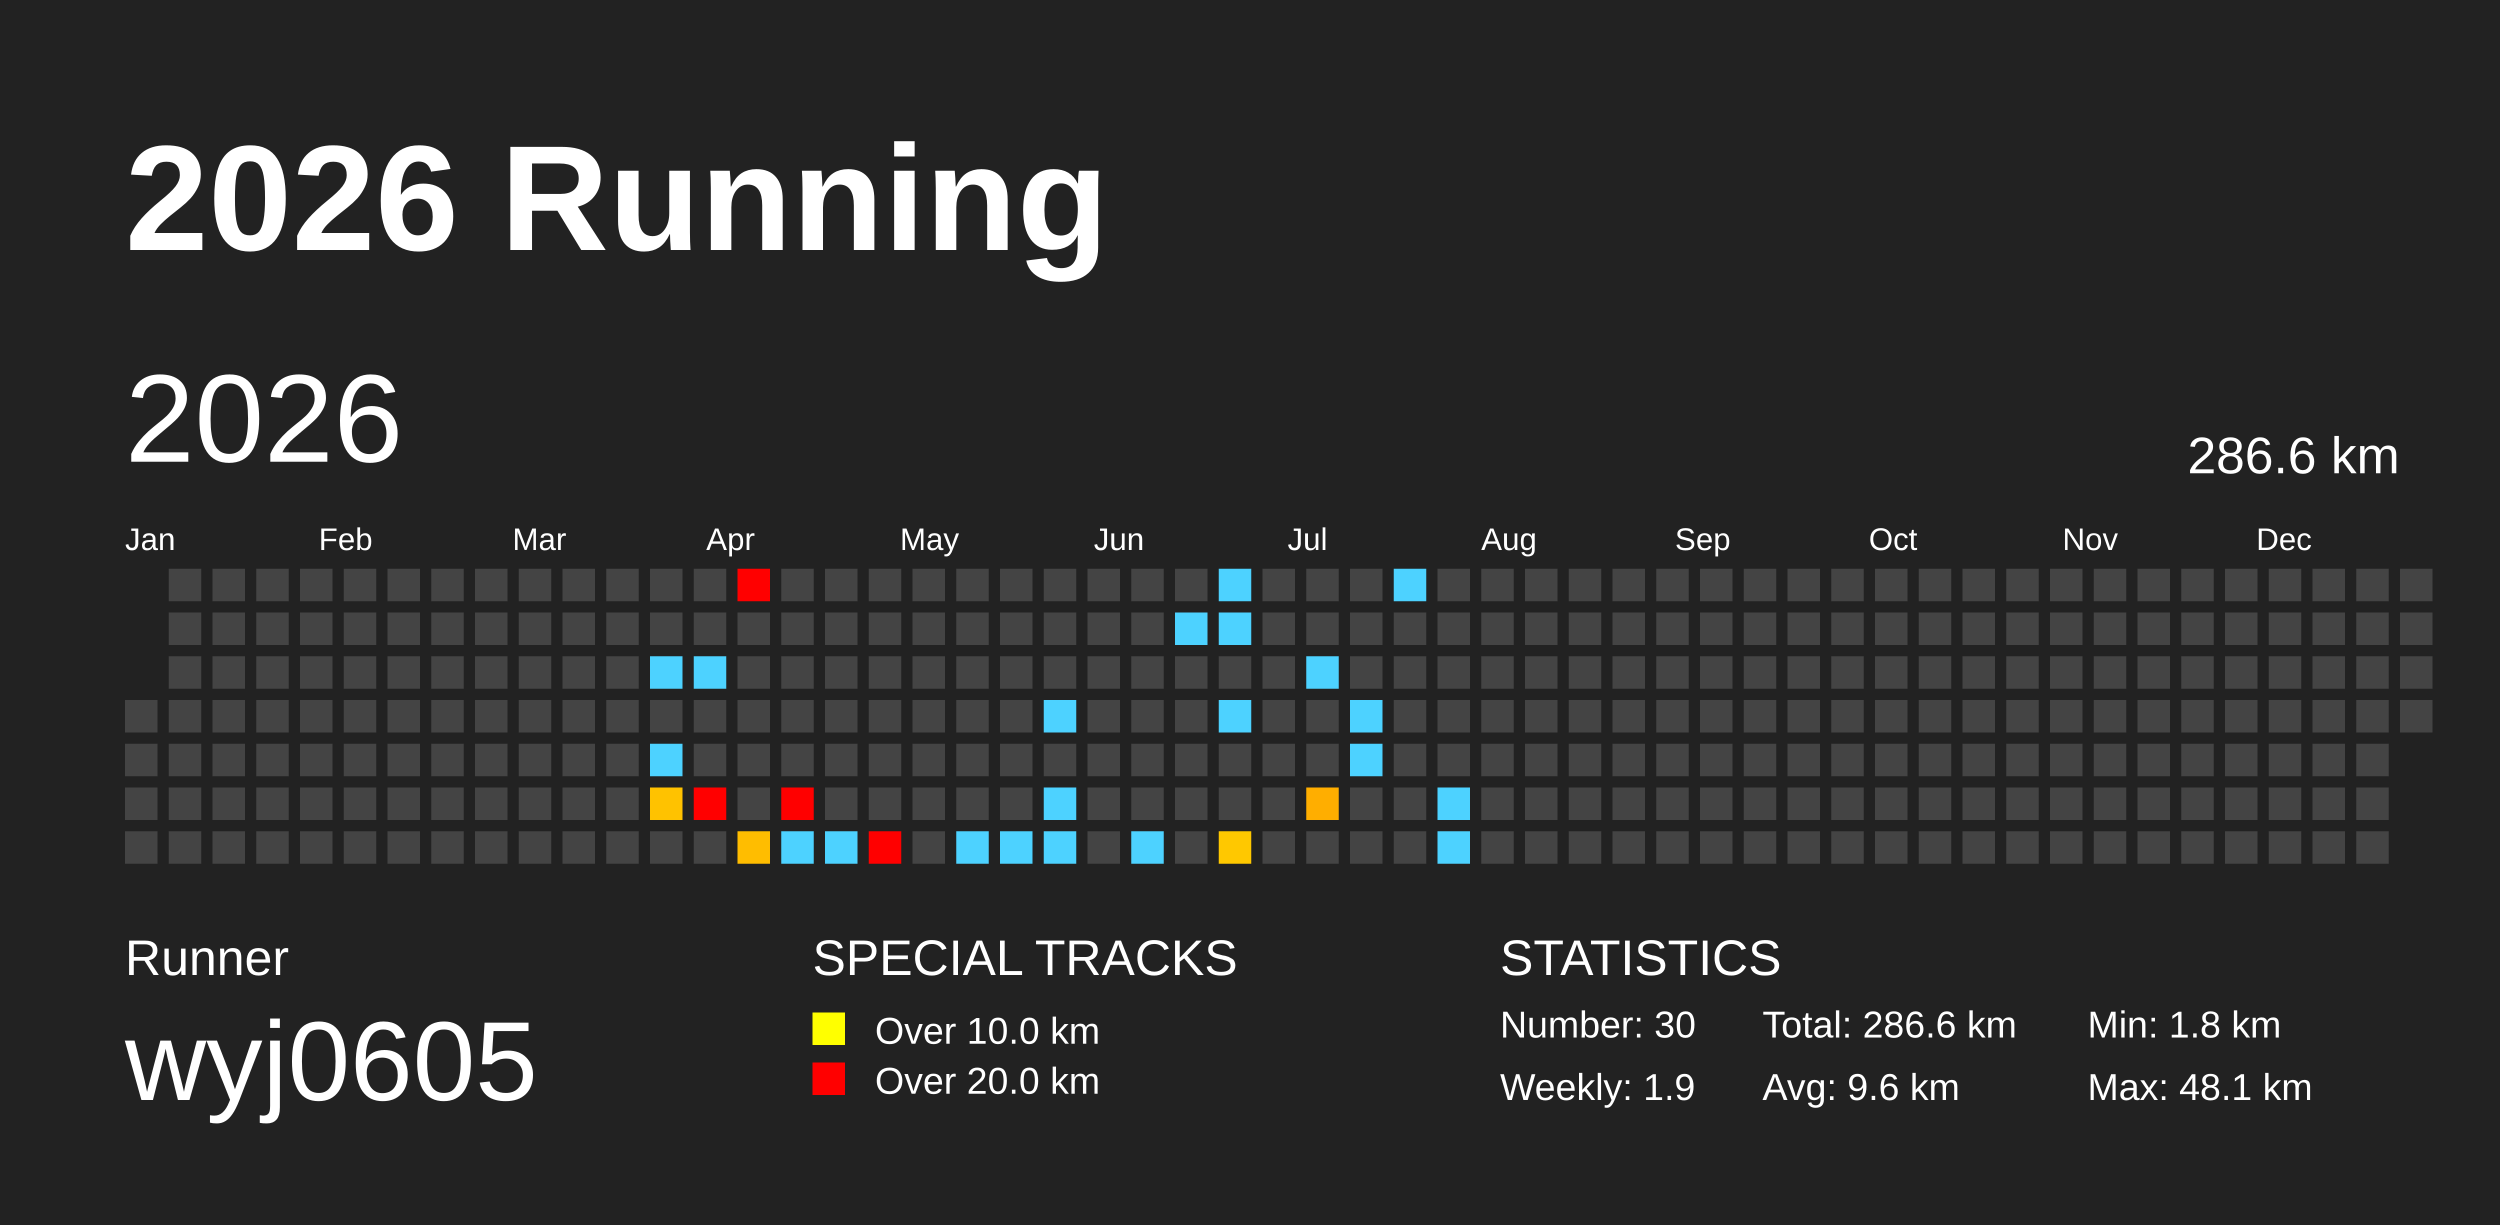
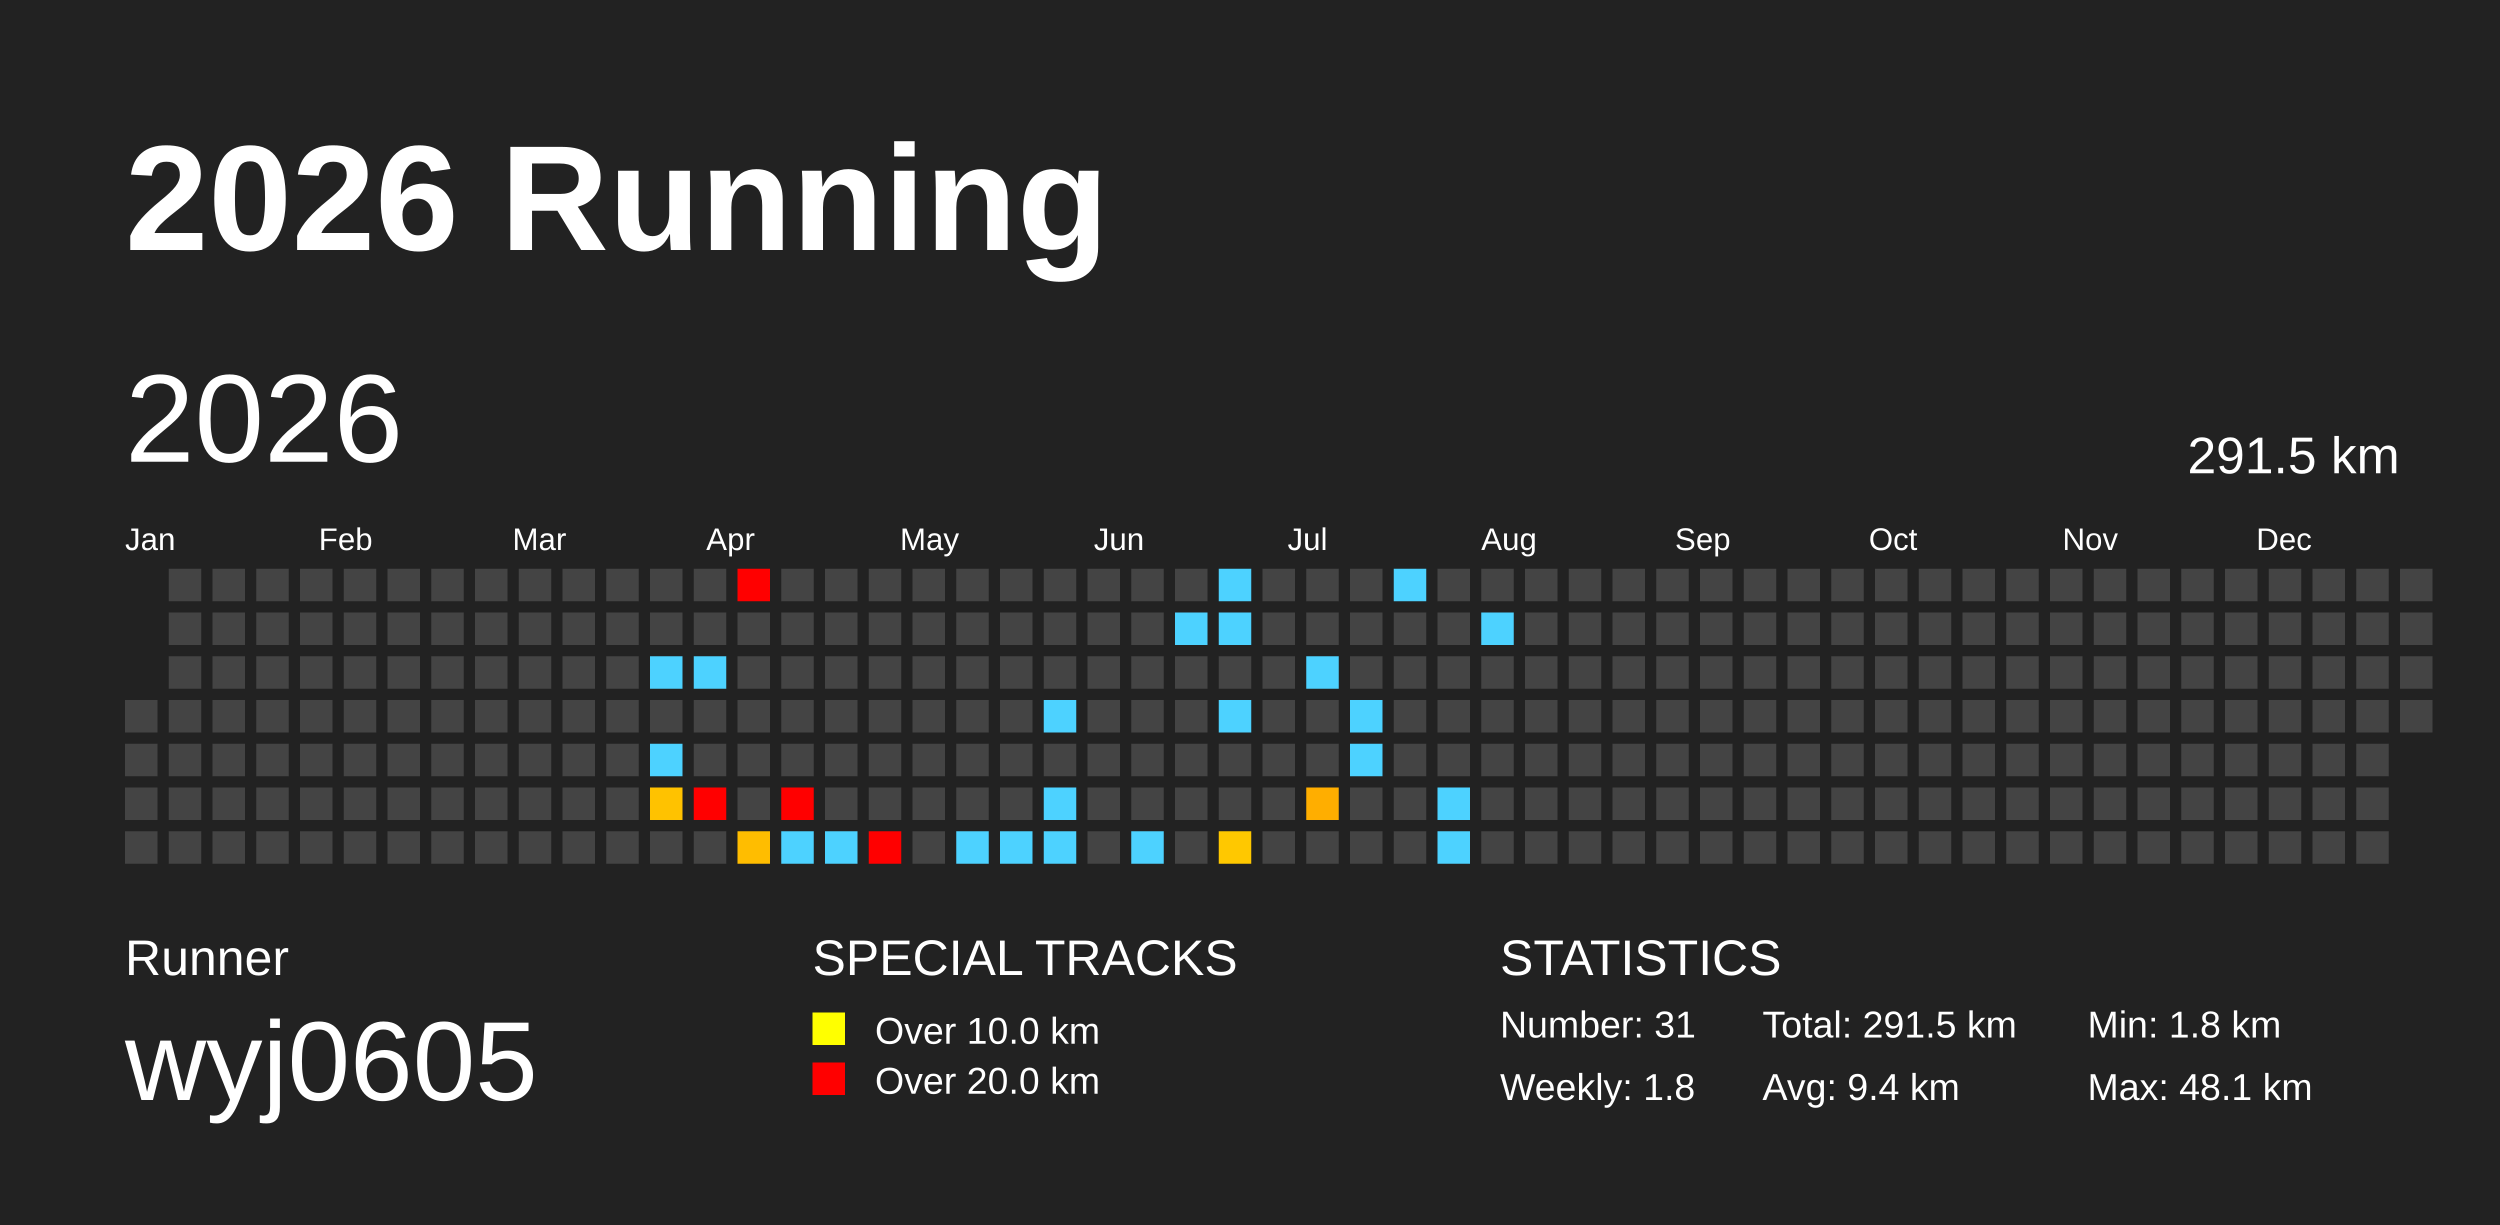
<svg xmlns="http://www.w3.org/2000/svg" baseProfile="full" height="98mm" version="1.1" viewBox="0,0,200,98" width="200mm">
  <defs />
  <rect fill="#222222" height="98" width="200" x="0" y="0" />
  <text fill="#FFFFFF" style="font-size:12px; font-family:Arial; font-weight:bold;" x="10" y="20">2026 Running</text>
  <text fill="#FFFFFF" style="font-size:4px; font-family:Arial" x="10" y="78">Runner</text>
  <text fill="#FFFFFF" style="font-size:9px; font-family:Arial" x="10" y="88">wyj0605</text>
  <text fill="#FFFFFF" style="font-size:4px; font-family:Arial" x="65" y="78">SPECIAL TRACKS</text>
  <rect fill="yellow" height="2.6" width="2.6" x="65" y="81" />
  <text fill="#FFFFFF" style="font-size:3px; font-family:Arial" x="70" y="83.5">Over 10.0 km</text>
  <rect fill="red" height="2.6" width="2.6" x="65" y="85" />
  <text fill="#FFFFFF" style="font-size:3px; font-family:Arial" x="70" y="87.5">Over 20.0 km</text>
  <text fill="#FFFFFF" style="font-size:4px; font-family:Arial" x="120" y="78">STATISTICS</text>
-   <text fill="#FFFFFF" style="font-size:3px; font-family:Arial" x="120" y="83">Number: 30</text>
-   <text fill="#FFFFFF" style="font-size:3px; font-family:Arial" x="120" y="88">Weekly: 1.9</text>
-   <text fill="#FFFFFF" style="font-size:3px; font-family:Arial" x="141" y="83">Total: 286.6 km</text>
-   <text fill="#FFFFFF" style="font-size:3px; font-family:Arial" x="141" y="88">Avg: 9.6 km</text>
+   <text fill="#FFFFFF" style="font-size:3px; font-family:Arial" x="120" y="83">Number: 31</text>
+   <text fill="#FFFFFF" style="font-size:3px; font-family:Arial" x="120" y="88">Weekly: 1.8</text>
+   <text fill="#FFFFFF" style="font-size:3px; font-family:Arial" x="141" y="83">Total: 291.5 km</text>
+   <text fill="#FFFFFF" style="font-size:3px; font-family:Arial" x="141" y="88">Avg: 9.4 km</text>
  <text fill="#FFFFFF" style="font-size:3px; font-family:Arial" x="167" y="83">Min: 1.8 km</text>
  <text fill="#FFFFFF" style="font-size:3px; font-family:Arial" x="167" y="88">Max: 48.1 km</text>
  <text dominant-baseline="hanging" fill="#FFFFFF" style="font-size:10.0px; font-family:Arial;" x="10" y="30">2026</text>
-   <text dominant-baseline="hanging" fill="#FFFFFF" style="font-size:4.125px; font-family:Arial;" x="175" y="35">286.6 km</text>
+   <text dominant-baseline="hanging" fill="#FFFFFF" style="font-size:4.125px; font-family:Arial;" x="175" y="35">291.5 km</text>
  <text fill="#FFFFFF" style="font-size:2.5px; font-family:Arial" x="10.0" y="44">Jan</text>
  <text fill="#FFFFFF" style="font-size:2.5px; font-family:Arial" x="25.5" y="44">Feb</text>
  <text fill="#FFFFFF" style="font-size:2.5px; font-family:Arial" x="41.0" y="44">Mar</text>
  <text fill="#FFFFFF" style="font-size:2.5px; font-family:Arial" x="56.5" y="44">Apr</text>
  <text fill="#FFFFFF" style="font-size:2.5px; font-family:Arial" x="72.0" y="44">May</text>
  <text fill="#FFFFFF" style="font-size:2.5px; font-family:Arial" x="87.5" y="44">Jun</text>
  <text fill="#FFFFFF" style="font-size:2.5px; font-family:Arial" x="103.0" y="44">Jul</text>
  <text fill="#FFFFFF" style="font-size:2.5px; font-family:Arial" x="118.5" y="44">Aug</text>
  <text fill="#FFFFFF" style="font-size:2.5px; font-family:Arial" x="134.0" y="44">Sep</text>
  <text fill="#FFFFFF" style="font-size:2.5px; font-family:Arial" x="149.5" y="44">Oct</text>
  <text fill="#FFFFFF" style="font-size:2.5px; font-family:Arial" x="165.0" y="44">Nov</text>
  <text fill="#FFFFFF" style="font-size:2.5px; font-family:Arial" x="180.5" y="44">Dec</text>
  <rect fill="#444444" height="2.6" width="2.6" x="10.0" y="56.0" />
  <rect fill="#444444" height="2.6" width="2.6" x="10.0" y="59.5" />
  <rect fill="#444444" height="2.6" width="2.6" x="10.0" y="63.0" />
  <rect fill="#444444" height="2.6" width="2.6" x="10.0" y="66.5" />
  <rect fill="#444444" height="2.6" width="2.6" x="13.5" y="45.5" />
  <rect fill="#444444" height="2.6" width="2.6" x="13.5" y="49.0" />
  <rect fill="#444444" height="2.6" width="2.6" x="13.5" y="52.5" />
  <rect fill="#444444" height="2.6" width="2.6" x="13.5" y="56.0" />
  <rect fill="#444444" height="2.6" width="2.6" x="13.5" y="59.5" />
  <rect fill="#444444" height="2.6" width="2.6" x="13.5" y="63.0" />
  <rect fill="#444444" height="2.6" width="2.6" x="13.5" y="66.5" />
  <rect fill="#444444" height="2.6" width="2.6" x="17.0" y="45.5" />
  <rect fill="#444444" height="2.6" width="2.6" x="17.0" y="49.0" />
  <rect fill="#444444" height="2.6" width="2.6" x="17.0" y="52.5" />
  <rect fill="#444444" height="2.6" width="2.6" x="17.0" y="56.0" />
  <rect fill="#444444" height="2.6" width="2.6" x="17.0" y="59.5" />
  <rect fill="#444444" height="2.6" width="2.6" x="17.0" y="63.0" />
  <rect fill="#444444" height="2.6" width="2.6" x="17.0" y="66.5" />
  <rect fill="#444444" height="2.6" width="2.6" x="20.5" y="45.5" />
  <rect fill="#444444" height="2.6" width="2.6" x="20.5" y="49.0" />
  <rect fill="#444444" height="2.6" width="2.6" x="20.5" y="52.5" />
  <rect fill="#444444" height="2.6" width="2.6" x="20.5" y="56.0" />
  <rect fill="#444444" height="2.6" width="2.6" x="20.5" y="59.5" />
  <rect fill="#444444" height="2.6" width="2.6" x="20.5" y="63.0" />
  <rect fill="#444444" height="2.6" width="2.6" x="20.5" y="66.5" />
  <rect fill="#444444" height="2.6" width="2.6" x="24.0" y="45.5" />
  <rect fill="#444444" height="2.6" width="2.6" x="24.0" y="49.0" />
  <rect fill="#444444" height="2.6" width="2.6" x="24.0" y="52.5" />
  <rect fill="#444444" height="2.6" width="2.6" x="24.0" y="56.0" />
  <rect fill="#444444" height="2.6" width="2.6" x="24.0" y="59.5" />
  <rect fill="#444444" height="2.6" width="2.6" x="24.0" y="63.0" />
  <rect fill="#444444" height="2.6" width="2.6" x="24.0" y="66.5" />
  <rect fill="#444444" height="2.6" width="2.6" x="27.5" y="45.5" />
  <rect fill="#444444" height="2.6" width="2.6" x="27.5" y="49.0" />
  <rect fill="#444444" height="2.6" width="2.6" x="27.5" y="52.5" />
  <rect fill="#444444" height="2.6" width="2.6" x="27.5" y="56.0" />
  <rect fill="#444444" height="2.6" width="2.6" x="27.5" y="59.5" />
  <rect fill="#444444" height="2.6" width="2.6" x="27.5" y="63.0" />
  <rect fill="#444444" height="2.6" width="2.6" x="27.5" y="66.5" />
  <rect fill="#444444" height="2.6" width="2.6" x="31.0" y="45.5" />
  <rect fill="#444444" height="2.6" width="2.6" x="31.0" y="49.0" />
  <rect fill="#444444" height="2.6" width="2.6" x="31.0" y="52.5" />
  <rect fill="#444444" height="2.6" width="2.6" x="31.0" y="56.0" />
  <rect fill="#444444" height="2.6" width="2.6" x="31.0" y="59.5" />
  <rect fill="#444444" height="2.6" width="2.6" x="31.0" y="63.0" />
  <rect fill="#444444" height="2.6" width="2.6" x="31.0" y="66.5" />
  <rect fill="#444444" height="2.6" width="2.6" x="34.5" y="45.5" />
  <rect fill="#444444" height="2.6" width="2.6" x="34.5" y="49.0" />
  <rect fill="#444444" height="2.6" width="2.6" x="34.5" y="52.5" />
  <rect fill="#444444" height="2.6" width="2.6" x="34.5" y="56.0" />
  <rect fill="#444444" height="2.6" width="2.6" x="34.5" y="59.5" />
  <rect fill="#444444" height="2.6" width="2.6" x="34.5" y="63.0" />
  <rect fill="#444444" height="2.6" width="2.6" x="34.5" y="66.5" />
  <rect fill="#444444" height="2.6" width="2.6" x="38.0" y="45.5" />
  <rect fill="#444444" height="2.6" width="2.6" x="38.0" y="49.0" />
  <rect fill="#444444" height="2.6" width="2.6" x="38.0" y="52.5" />
  <rect fill="#444444" height="2.6" width="2.6" x="38.0" y="56.0" />
  <rect fill="#444444" height="2.6" width="2.6" x="38.0" y="59.5" />
  <rect fill="#444444" height="2.6" width="2.6" x="38.0" y="63.0" />
  <rect fill="#444444" height="2.6" width="2.6" x="38.0" y="66.5" />
  <rect fill="#444444" height="2.6" width="2.6" x="41.5" y="45.5" />
  <rect fill="#444444" height="2.6" width="2.6" x="41.5" y="49.0" />
  <rect fill="#444444" height="2.6" width="2.6" x="41.5" y="52.5" />
  <rect fill="#444444" height="2.6" width="2.6" x="41.5" y="56.0" />
  <rect fill="#444444" height="2.6" width="2.6" x="41.5" y="59.5" />
  <rect fill="#444444" height="2.6" width="2.6" x="41.5" y="63.0" />
  <rect fill="#444444" height="2.6" width="2.6" x="41.5" y="66.5" />
  <rect fill="#444444" height="2.6" width="2.6" x="45.0" y="45.5" />
  <rect fill="#444444" height="2.6" width="2.6" x="45.0" y="49.0" />
  <rect fill="#444444" height="2.6" width="2.6" x="45.0" y="52.5" />
  <rect fill="#444444" height="2.6" width="2.6" x="45.0" y="56.0" />
  <rect fill="#444444" height="2.6" width="2.6" x="45.0" y="59.5" />
  <rect fill="#444444" height="2.6" width="2.6" x="45.0" y="63.0" />
  <rect fill="#444444" height="2.6" width="2.6" x="45.0" y="66.5" />
  <rect fill="#444444" height="2.6" width="2.6" x="48.5" y="45.5" />
  <rect fill="#444444" height="2.6" width="2.6" x="48.5" y="49.0" />
  <rect fill="#444444" height="2.6" width="2.6" x="48.5" y="52.5" />
  <rect fill="#444444" height="2.6" width="2.6" x="48.5" y="56.0" />
  <rect fill="#444444" height="2.6" width="2.6" x="48.5" y="59.5" />
  <rect fill="#444444" height="2.6" width="2.6" x="48.5" y="63.0" />
  <rect fill="#444444" height="2.6" width="2.6" x="48.5" y="66.5" />
  <rect fill="#444444" height="2.6" width="2.6" x="52.0" y="45.5" />
  <rect fill="#444444" height="2.6" width="2.6" x="52.0" y="49.0" />
  <rect fill="#4dd2ff" height="2.6" width="2.6" x="52.0" y="52.5" />
  <rect fill="#444444" height="2.6" width="2.6" x="52.0" y="56.0" />
  <rect fill="#4dd2ff" height="2.6" width="2.6" x="52.0" y="59.5" />
  <rect fill="#ffc200" height="2.6" width="2.6" x="52.0" y="63.0" />
  <rect fill="#444444" height="2.6" width="2.6" x="52.0" y="66.5" />
  <rect fill="#444444" height="2.6" width="2.6" x="55.5" y="45.5" />
  <rect fill="#444444" height="2.6" width="2.6" x="55.5" y="49.0" />
  <rect fill="#4dd2ff" height="2.6" width="2.6" x="55.5" y="52.5" />
  <rect fill="#444444" height="2.6" width="2.6" x="55.5" y="56.0" />
  <rect fill="#444444" height="2.6" width="2.6" x="55.5" y="59.5" />
  <rect fill="red" height="2.6" width="2.6" x="55.5" y="63.0" />
  <rect fill="#444444" height="2.6" width="2.6" x="55.5" y="66.5" />
  <rect fill="red" height="2.6" width="2.6" x="59.0" y="45.5" />
  <rect fill="#444444" height="2.6" width="2.6" x="59.0" y="49.0" />
  <rect fill="#444444" height="2.6" width="2.6" x="59.0" y="52.5" />
  <rect fill="#444444" height="2.6" width="2.6" x="59.0" y="56.0" />
  <rect fill="#444444" height="2.6" width="2.6" x="59.0" y="59.5" />
  <rect fill="#444444" height="2.6" width="2.6" x="59.0" y="63.0" />
  <rect fill="#ffbd00" height="2.6" width="2.6" x="59.0" y="66.5" />
  <rect fill="#444444" height="2.6" width="2.6" x="62.5" y="45.5" />
  <rect fill="#444444" height="2.6" width="2.6" x="62.5" y="49.0" />
  <rect fill="#444444" height="2.6" width="2.6" x="62.5" y="52.5" />
  <rect fill="#444444" height="2.6" width="2.6" x="62.5" y="56.0" />
  <rect fill="#444444" height="2.6" width="2.6" x="62.5" y="59.5" />
  <rect fill="red" height="2.6" width="2.6" x="62.5" y="63.0" />
  <rect fill="#4dd2ff" height="2.6" width="2.6" x="62.5" y="66.5" />
  <rect fill="#444444" height="2.6" width="2.6" x="66.0" y="45.5" />
  <rect fill="#444444" height="2.6" width="2.6" x="66.0" y="49.0" />
  <rect fill="#444444" height="2.6" width="2.6" x="66.0" y="52.5" />
  <rect fill="#444444" height="2.6" width="2.6" x="66.0" y="56.0" />
  <rect fill="#444444" height="2.6" width="2.6" x="66.0" y="59.5" />
  <rect fill="#444444" height="2.6" width="2.6" x="66.0" y="63.0" />
  <rect fill="#4dd2ff" height="2.6" width="2.6" x="66.0" y="66.5" />
  <rect fill="#444444" height="2.6" width="2.6" x="69.5" y="45.5" />
  <rect fill="#444444" height="2.6" width="2.6" x="69.5" y="49.0" />
  <rect fill="#444444" height="2.6" width="2.6" x="69.5" y="52.5" />
  <rect fill="#444444" height="2.6" width="2.6" x="69.5" y="56.0" />
  <rect fill="#444444" height="2.6" width="2.6" x="69.5" y="59.5" />
  <rect fill="#444444" height="2.6" width="2.6" x="69.5" y="63.0" />
  <rect fill="red" height="2.6" width="2.6" x="69.5" y="66.5" />
  <rect fill="#444444" height="2.6" width="2.6" x="73.0" y="45.5" />
  <rect fill="#444444" height="2.6" width="2.6" x="73.0" y="49.0" />
  <rect fill="#444444" height="2.6" width="2.6" x="73.0" y="52.5" />
  <rect fill="#444444" height="2.6" width="2.6" x="73.0" y="56.0" />
  <rect fill="#444444" height="2.6" width="2.6" x="73.0" y="59.5" />
  <rect fill="#444444" height="2.6" width="2.6" x="73.0" y="63.0" />
  <rect fill="#444444" height="2.6" width="2.6" x="73.0" y="66.5" />
  <rect fill="#444444" height="2.6" width="2.6" x="76.5" y="45.5" />
  <rect fill="#444444" height="2.6" width="2.6" x="76.5" y="49.0" />
  <rect fill="#444444" height="2.6" width="2.6" x="76.5" y="52.5" />
  <rect fill="#444444" height="2.6" width="2.6" x="76.5" y="56.0" />
  <rect fill="#444444" height="2.6" width="2.6" x="76.5" y="59.5" />
  <rect fill="#444444" height="2.6" width="2.6" x="76.5" y="63.0" />
  <rect fill="#4dd2ff" height="2.6" width="2.6" x="76.5" y="66.5" />
  <rect fill="#444444" height="2.6" width="2.6" x="80.0" y="45.5" />
  <rect fill="#444444" height="2.6" width="2.6" x="80.0" y="49.0" />
  <rect fill="#444444" height="2.6" width="2.6" x="80.0" y="52.5" />
  <rect fill="#444444" height="2.6" width="2.6" x="80.0" y="56.0" />
  <rect fill="#444444" height="2.6" width="2.6" x="80.0" y="59.5" />
  <rect fill="#444444" height="2.6" width="2.6" x="80.0" y="63.0" />
  <rect fill="#4dd2ff" height="2.6" width="2.6" x="80.0" y="66.5" />
  <rect fill="#444444" height="2.6" width="2.6" x="83.5" y="45.5" />
  <rect fill="#444444" height="2.6" width="2.6" x="83.5" y="49.0" />
  <rect fill="#444444" height="2.6" width="2.6" x="83.5" y="52.5" />
  <rect fill="#4dd2ff" height="2.6" width="2.6" x="83.5" y="56.0" />
  <rect fill="#444444" height="2.6" width="2.6" x="83.5" y="59.5" />
  <rect fill="#4dd2ff" height="2.6" width="2.6" x="83.5" y="63.0" />
  <rect fill="#4dd2ff" height="2.6" width="2.6" x="83.5" y="66.5" />
  <rect fill="#444444" height="2.6" width="2.6" x="87.0" y="45.5" />
  <rect fill="#444444" height="2.6" width="2.6" x="87.0" y="49.0" />
  <rect fill="#444444" height="2.6" width="2.6" x="87.0" y="52.5" />
  <rect fill="#444444" height="2.6" width="2.6" x="87.0" y="56.0" />
  <rect fill="#444444" height="2.6" width="2.6" x="87.0" y="59.5" />
  <rect fill="#444444" height="2.6" width="2.6" x="87.0" y="63.0" />
  <rect fill="#444444" height="2.6" width="2.6" x="87.0" y="66.5" />
  <rect fill="#444444" height="2.6" width="2.6" x="90.5" y="45.5" />
  <rect fill="#444444" height="2.6" width="2.6" x="90.5" y="49.0" />
  <rect fill="#444444" height="2.6" width="2.6" x="90.5" y="52.5" />
  <rect fill="#444444" height="2.6" width="2.6" x="90.5" y="56.0" />
  <rect fill="#444444" height="2.6" width="2.6" x="90.5" y="59.5" />
  <rect fill="#444444" height="2.6" width="2.6" x="90.5" y="63.0" />
  <rect fill="#4dd2ff" height="2.6" width="2.6" x="90.5" y="66.5" />
  <rect fill="#444444" height="2.6" width="2.6" x="94.0" y="45.5" />
  <rect fill="#4dd2ff" height="2.6" width="2.6" x="94.0" y="49.0" />
  <rect fill="#444444" height="2.6" width="2.6" x="94.0" y="52.5" />
  <rect fill="#444444" height="2.6" width="2.6" x="94.0" y="56.0" />
  <rect fill="#444444" height="2.6" width="2.6" x="94.0" y="59.5" />
  <rect fill="#444444" height="2.6" width="2.6" x="94.0" y="63.0" />
  <rect fill="#444444" height="2.6" width="2.6" x="94.0" y="66.5" />
  <rect fill="#4dd2ff" height="2.6" width="2.6" x="97.5" y="45.5" />
  <rect fill="#4dd2ff" height="2.6" width="2.6" x="97.5" y="49.0" />
  <rect fill="#444444" height="2.6" width="2.6" x="97.5" y="52.5" />
  <rect fill="#4dd2ff" height="2.6" width="2.6" x="97.5" y="56.0" />
  <rect fill="#444444" height="2.6" width="2.6" x="97.5" y="59.5" />
  <rect fill="#444444" height="2.6" width="2.6" x="97.5" y="63.0" />
  <rect fill="#ffc800" height="2.6" width="2.6" x="97.5" y="66.5" />
  <rect fill="#444444" height="2.6" width="2.6" x="101.0" y="45.5" />
  <rect fill="#444444" height="2.6" width="2.6" x="101.0" y="49.0" />
  <rect fill="#444444" height="2.6" width="2.6" x="101.0" y="52.5" />
  <rect fill="#444444" height="2.6" width="2.6" x="101.0" y="56.0" />
  <rect fill="#444444" height="2.6" width="2.6" x="101.0" y="59.5" />
  <rect fill="#444444" height="2.6" width="2.6" x="101.0" y="63.0" />
  <rect fill="#444444" height="2.6" width="2.6" x="101.0" y="66.5" />
  <rect fill="#444444" height="2.6" width="2.6" x="104.5" y="45.5" />
  <rect fill="#444444" height="2.6" width="2.6" x="104.5" y="49.0" />
  <rect fill="#4dd2ff" height="2.6" width="2.6" x="104.5" y="52.5" />
  <rect fill="#444444" height="2.6" width="2.6" x="104.5" y="56.0" />
  <rect fill="#444444" height="2.6" width="2.6" x="104.5" y="59.5" />
  <rect fill="#ffae00" height="2.6" width="2.6" x="104.5" y="63.0" />
  <rect fill="#444444" height="2.6" width="2.6" x="104.5" y="66.5" />
  <rect fill="#444444" height="2.6" width="2.6" x="108.0" y="45.5" />
  <rect fill="#444444" height="2.6" width="2.6" x="108.0" y="49.0" />
  <rect fill="#444444" height="2.6" width="2.6" x="108.0" y="52.5" />
  <rect fill="#4dd2ff" height="2.6" width="2.6" x="108.0" y="56.0" />
  <rect fill="#4dd2ff" height="2.6" width="2.6" x="108.0" y="59.5" />
  <rect fill="#444444" height="2.6" width="2.6" x="108.0" y="63.0" />
  <rect fill="#444444" height="2.6" width="2.6" x="108.0" y="66.5" />
  <rect fill="#4dd2ff" height="2.6" width="2.6" x="111.5" y="45.5" />
  <rect fill="#444444" height="2.6" width="2.6" x="111.5" y="49.0" />
  <rect fill="#444444" height="2.6" width="2.6" x="111.5" y="52.5" />
  <rect fill="#444444" height="2.6" width="2.6" x="111.5" y="56.0" />
  <rect fill="#444444" height="2.6" width="2.6" x="111.5" y="59.5" />
  <rect fill="#444444" height="2.6" width="2.6" x="111.5" y="63.0" />
  <rect fill="#444444" height="2.6" width="2.6" x="111.5" y="66.5" />
  <rect fill="#444444" height="2.6" width="2.6" x="115.0" y="45.5" />
  <rect fill="#444444" height="2.6" width="2.6" x="115.0" y="49.0" />
  <rect fill="#444444" height="2.6" width="2.6" x="115.0" y="52.5" />
  <rect fill="#444444" height="2.6" width="2.6" x="115.0" y="56.0" />
  <rect fill="#444444" height="2.6" width="2.6" x="115.0" y="59.5" />
  <rect fill="#4dd2ff" height="2.6" width="2.6" x="115.0" y="63.0" />
  <rect fill="#4dd2ff" height="2.6" width="2.6" x="115.0" y="66.5" />
  <rect fill="#444444" height="2.6" width="2.6" x="118.5" y="45.5" />
-   <rect fill="#444444" height="2.6" width="2.6" x="118.5" y="49.0" />
+   <rect fill="#4dd2ff" height="2.6" width="2.6" x="118.5" y="49.0" />
  <rect fill="#444444" height="2.6" width="2.6" x="118.5" y="52.5" />
  <rect fill="#444444" height="2.6" width="2.6" x="118.5" y="56.0" />
  <rect fill="#444444" height="2.6" width="2.6" x="118.5" y="59.5" />
  <rect fill="#444444" height="2.6" width="2.6" x="118.5" y="63.0" />
  <rect fill="#444444" height="2.6" width="2.6" x="118.5" y="66.5" />
  <rect fill="#444444" height="2.6" width="2.6" x="122.0" y="45.5" />
  <rect fill="#444444" height="2.6" width="2.6" x="122.0" y="49.0" />
  <rect fill="#444444" height="2.6" width="2.6" x="122.0" y="52.5" />
  <rect fill="#444444" height="2.6" width="2.6" x="122.0" y="56.0" />
  <rect fill="#444444" height="2.6" width="2.6" x="122.0" y="59.5" />
  <rect fill="#444444" height="2.6" width="2.6" x="122.0" y="63.0" />
  <rect fill="#444444" height="2.6" width="2.6" x="122.0" y="66.5" />
  <rect fill="#444444" height="2.6" width="2.6" x="125.5" y="45.5" />
  <rect fill="#444444" height="2.6" width="2.6" x="125.5" y="49.0" />
  <rect fill="#444444" height="2.6" width="2.6" x="125.5" y="52.5" />
  <rect fill="#444444" height="2.6" width="2.6" x="125.5" y="56.0" />
  <rect fill="#444444" height="2.6" width="2.6" x="125.5" y="59.5" />
  <rect fill="#444444" height="2.6" width="2.6" x="125.5" y="63.0" />
  <rect fill="#444444" height="2.6" width="2.6" x="125.5" y="66.5" />
  <rect fill="#444444" height="2.6" width="2.6" x="129.0" y="45.5" />
  <rect fill="#444444" height="2.6" width="2.6" x="129.0" y="49.0" />
  <rect fill="#444444" height="2.6" width="2.6" x="129.0" y="52.5" />
  <rect fill="#444444" height="2.6" width="2.6" x="129.0" y="56.0" />
  <rect fill="#444444" height="2.6" width="2.6" x="129.0" y="59.5" />
  <rect fill="#444444" height="2.6" width="2.6" x="129.0" y="63.0" />
  <rect fill="#444444" height="2.6" width="2.6" x="129.0" y="66.5" />
  <rect fill="#444444" height="2.6" width="2.6" x="132.5" y="45.5" />
  <rect fill="#444444" height="2.6" width="2.6" x="132.5" y="49.0" />
  <rect fill="#444444" height="2.6" width="2.6" x="132.5" y="52.5" />
  <rect fill="#444444" height="2.6" width="2.6" x="132.5" y="56.0" />
  <rect fill="#444444" height="2.6" width="2.6" x="132.5" y="59.5" />
  <rect fill="#444444" height="2.6" width="2.6" x="132.5" y="63.0" />
  <rect fill="#444444" height="2.6" width="2.6" x="132.5" y="66.5" />
  <rect fill="#444444" height="2.6" width="2.6" x="136.0" y="45.5" />
  <rect fill="#444444" height="2.6" width="2.6" x="136.0" y="49.0" />
  <rect fill="#444444" height="2.6" width="2.6" x="136.0" y="52.5" />
  <rect fill="#444444" height="2.6" width="2.6" x="136.0" y="56.0" />
  <rect fill="#444444" height="2.6" width="2.6" x="136.0" y="59.5" />
  <rect fill="#444444" height="2.6" width="2.6" x="136.0" y="63.0" />
  <rect fill="#444444" height="2.6" width="2.6" x="136.0" y="66.5" />
  <rect fill="#444444" height="2.6" width="2.6" x="139.5" y="45.5" />
  <rect fill="#444444" height="2.6" width="2.6" x="139.5" y="49.0" />
  <rect fill="#444444" height="2.6" width="2.6" x="139.5" y="52.5" />
  <rect fill="#444444" height="2.6" width="2.6" x="139.5" y="56.0" />
  <rect fill="#444444" height="2.6" width="2.6" x="139.5" y="59.5" />
  <rect fill="#444444" height="2.6" width="2.6" x="139.5" y="63.0" />
  <rect fill="#444444" height="2.6" width="2.6" x="139.5" y="66.5" />
  <rect fill="#444444" height="2.6" width="2.6" x="143.0" y="45.5" />
  <rect fill="#444444" height="2.6" width="2.6" x="143.0" y="49.0" />
  <rect fill="#444444" height="2.6" width="2.6" x="143.0" y="52.5" />
  <rect fill="#444444" height="2.6" width="2.6" x="143.0" y="56.0" />
  <rect fill="#444444" height="2.6" width="2.6" x="143.0" y="59.5" />
  <rect fill="#444444" height="2.6" width="2.6" x="143.0" y="63.0" />
  <rect fill="#444444" height="2.6" width="2.6" x="143.0" y="66.5" />
  <rect fill="#444444" height="2.6" width="2.6" x="146.5" y="45.5" />
  <rect fill="#444444" height="2.6" width="2.6" x="146.5" y="49.0" />
  <rect fill="#444444" height="2.6" width="2.6" x="146.5" y="52.5" />
  <rect fill="#444444" height="2.6" width="2.6" x="146.5" y="56.0" />
  <rect fill="#444444" height="2.6" width="2.6" x="146.5" y="59.5" />
  <rect fill="#444444" height="2.6" width="2.6" x="146.5" y="63.0" />
  <rect fill="#444444" height="2.6" width="2.6" x="146.5" y="66.5" />
  <rect fill="#444444" height="2.6" width="2.6" x="150.0" y="45.5" />
  <rect fill="#444444" height="2.6" width="2.6" x="150.0" y="49.0" />
  <rect fill="#444444" height="2.6" width="2.6" x="150.0" y="52.5" />
  <rect fill="#444444" height="2.6" width="2.6" x="150.0" y="56.0" />
  <rect fill="#444444" height="2.6" width="2.6" x="150.0" y="59.5" />
  <rect fill="#444444" height="2.6" width="2.6" x="150.0" y="63.0" />
  <rect fill="#444444" height="2.6" width="2.6" x="150.0" y="66.5" />
  <rect fill="#444444" height="2.6" width="2.6" x="153.5" y="45.5" />
  <rect fill="#444444" height="2.6" width="2.6" x="153.5" y="49.0" />
  <rect fill="#444444" height="2.6" width="2.6" x="153.5" y="52.5" />
  <rect fill="#444444" height="2.6" width="2.6" x="153.5" y="56.0" />
  <rect fill="#444444" height="2.6" width="2.6" x="153.5" y="59.5" />
  <rect fill="#444444" height="2.6" width="2.6" x="153.5" y="63.0" />
  <rect fill="#444444" height="2.6" width="2.6" x="153.5" y="66.5" />
  <rect fill="#444444" height="2.6" width="2.6" x="157.0" y="45.5" />
  <rect fill="#444444" height="2.6" width="2.6" x="157.0" y="49.0" />
  <rect fill="#444444" height="2.6" width="2.6" x="157.0" y="52.5" />
  <rect fill="#444444" height="2.6" width="2.6" x="157.0" y="56.0" />
  <rect fill="#444444" height="2.6" width="2.6" x="157.0" y="59.5" />
  <rect fill="#444444" height="2.6" width="2.6" x="157.0" y="63.0" />
  <rect fill="#444444" height="2.6" width="2.6" x="157.0" y="66.5" />
  <rect fill="#444444" height="2.6" width="2.6" x="160.5" y="45.5" />
  <rect fill="#444444" height="2.6" width="2.6" x="160.5" y="49.0" />
  <rect fill="#444444" height="2.6" width="2.6" x="160.5" y="52.5" />
  <rect fill="#444444" height="2.6" width="2.6" x="160.5" y="56.0" />
  <rect fill="#444444" height="2.6" width="2.6" x="160.5" y="59.5" />
  <rect fill="#444444" height="2.6" width="2.6" x="160.5" y="63.0" />
  <rect fill="#444444" height="2.6" width="2.6" x="160.5" y="66.5" />
  <rect fill="#444444" height="2.6" width="2.6" x="164.0" y="45.5" />
  <rect fill="#444444" height="2.6" width="2.6" x="164.0" y="49.0" />
  <rect fill="#444444" height="2.6" width="2.6" x="164.0" y="52.5" />
  <rect fill="#444444" height="2.6" width="2.6" x="164.0" y="56.0" />
  <rect fill="#444444" height="2.6" width="2.6" x="164.0" y="59.5" />
  <rect fill="#444444" height="2.6" width="2.6" x="164.0" y="63.0" />
  <rect fill="#444444" height="2.6" width="2.6" x="164.0" y="66.5" />
  <rect fill="#444444" height="2.6" width="2.6" x="167.5" y="45.5" />
  <rect fill="#444444" height="2.6" width="2.6" x="167.5" y="49.0" />
  <rect fill="#444444" height="2.6" width="2.6" x="167.5" y="52.5" />
  <rect fill="#444444" height="2.6" width="2.6" x="167.5" y="56.0" />
  <rect fill="#444444" height="2.6" width="2.6" x="167.5" y="59.5" />
  <rect fill="#444444" height="2.6" width="2.6" x="167.5" y="63.0" />
  <rect fill="#444444" height="2.6" width="2.6" x="167.5" y="66.5" />
  <rect fill="#444444" height="2.6" width="2.6" x="171.0" y="45.5" />
  <rect fill="#444444" height="2.6" width="2.6" x="171.0" y="49.0" />
  <rect fill="#444444" height="2.6" width="2.6" x="171.0" y="52.5" />
  <rect fill="#444444" height="2.6" width="2.6" x="171.0" y="56.0" />
  <rect fill="#444444" height="2.6" width="2.6" x="171.0" y="59.5" />
  <rect fill="#444444" height="2.6" width="2.6" x="171.0" y="63.0" />
  <rect fill="#444444" height="2.6" width="2.6" x="171.0" y="66.5" />
  <rect fill="#444444" height="2.6" width="2.6" x="174.5" y="45.5" />
  <rect fill="#444444" height="2.6" width="2.6" x="174.5" y="49.0" />
  <rect fill="#444444" height="2.6" width="2.6" x="174.5" y="52.5" />
  <rect fill="#444444" height="2.6" width="2.6" x="174.5" y="56.0" />
  <rect fill="#444444" height="2.6" width="2.6" x="174.5" y="59.5" />
  <rect fill="#444444" height="2.6" width="2.6" x="174.5" y="63.0" />
  <rect fill="#444444" height="2.6" width="2.6" x="174.5" y="66.5" />
  <rect fill="#444444" height="2.6" width="2.6" x="178.0" y="45.5" />
  <rect fill="#444444" height="2.6" width="2.6" x="178.0" y="49.0" />
  <rect fill="#444444" height="2.6" width="2.6" x="178.0" y="52.5" />
  <rect fill="#444444" height="2.6" width="2.6" x="178.0" y="56.0" />
  <rect fill="#444444" height="2.6" width="2.6" x="178.0" y="59.5" />
  <rect fill="#444444" height="2.6" width="2.6" x="178.0" y="63.0" />
  <rect fill="#444444" height="2.6" width="2.6" x="178.0" y="66.5" />
  <rect fill="#444444" height="2.6" width="2.6" x="181.5" y="45.5" />
  <rect fill="#444444" height="2.6" width="2.6" x="181.5" y="49.0" />
  <rect fill="#444444" height="2.6" width="2.6" x="181.5" y="52.5" />
  <rect fill="#444444" height="2.6" width="2.6" x="181.5" y="56.0" />
  <rect fill="#444444" height="2.6" width="2.6" x="181.5" y="59.5" />
  <rect fill="#444444" height="2.6" width="2.6" x="181.5" y="63.0" />
  <rect fill="#444444" height="2.6" width="2.6" x="181.5" y="66.5" />
  <rect fill="#444444" height="2.6" width="2.6" x="185.0" y="45.5" />
  <rect fill="#444444" height="2.6" width="2.6" x="185.0" y="49.0" />
  <rect fill="#444444" height="2.6" width="2.6" x="185.0" y="52.5" />
  <rect fill="#444444" height="2.6" width="2.6" x="185.0" y="56.0" />
  <rect fill="#444444" height="2.6" width="2.6" x="185.0" y="59.5" />
  <rect fill="#444444" height="2.6" width="2.6" x="185.0" y="63.0" />
  <rect fill="#444444" height="2.6" width="2.6" x="185.0" y="66.5" />
  <rect fill="#444444" height="2.6" width="2.6" x="188.5" y="45.5" />
  <rect fill="#444444" height="2.6" width="2.6" x="188.5" y="49.0" />
  <rect fill="#444444" height="2.6" width="2.6" x="188.5" y="52.5" />
  <rect fill="#444444" height="2.6" width="2.6" x="188.5" y="56.0" />
  <rect fill="#444444" height="2.6" width="2.6" x="188.5" y="59.5" />
  <rect fill="#444444" height="2.6" width="2.6" x="188.5" y="63.0" />
  <rect fill="#444444" height="2.6" width="2.6" x="188.5" y="66.5" />
  <rect fill="#444444" height="2.6" width="2.6" x="192.0" y="45.5" />
  <rect fill="#444444" height="2.6" width="2.6" x="192.0" y="49.0" />
  <rect fill="#444444" height="2.6" width="2.6" x="192.0" y="52.5" />
  <rect fill="#444444" height="2.6" width="2.6" x="192.0" y="56.0" />
</svg>
